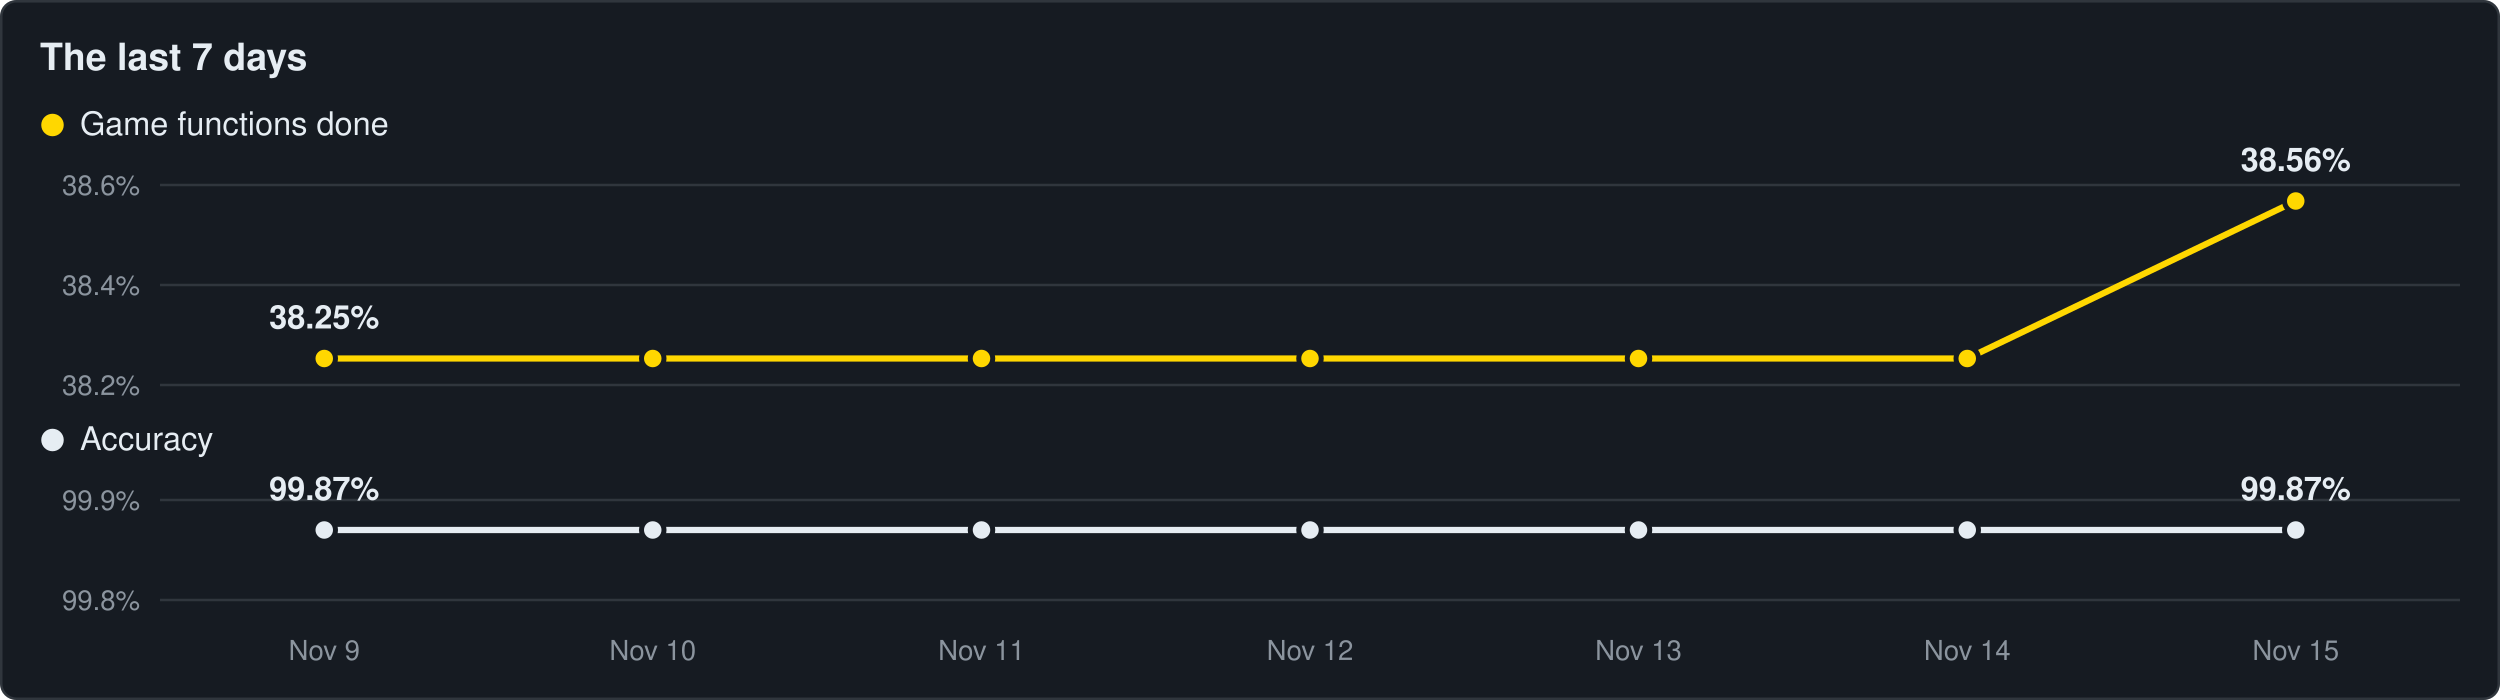
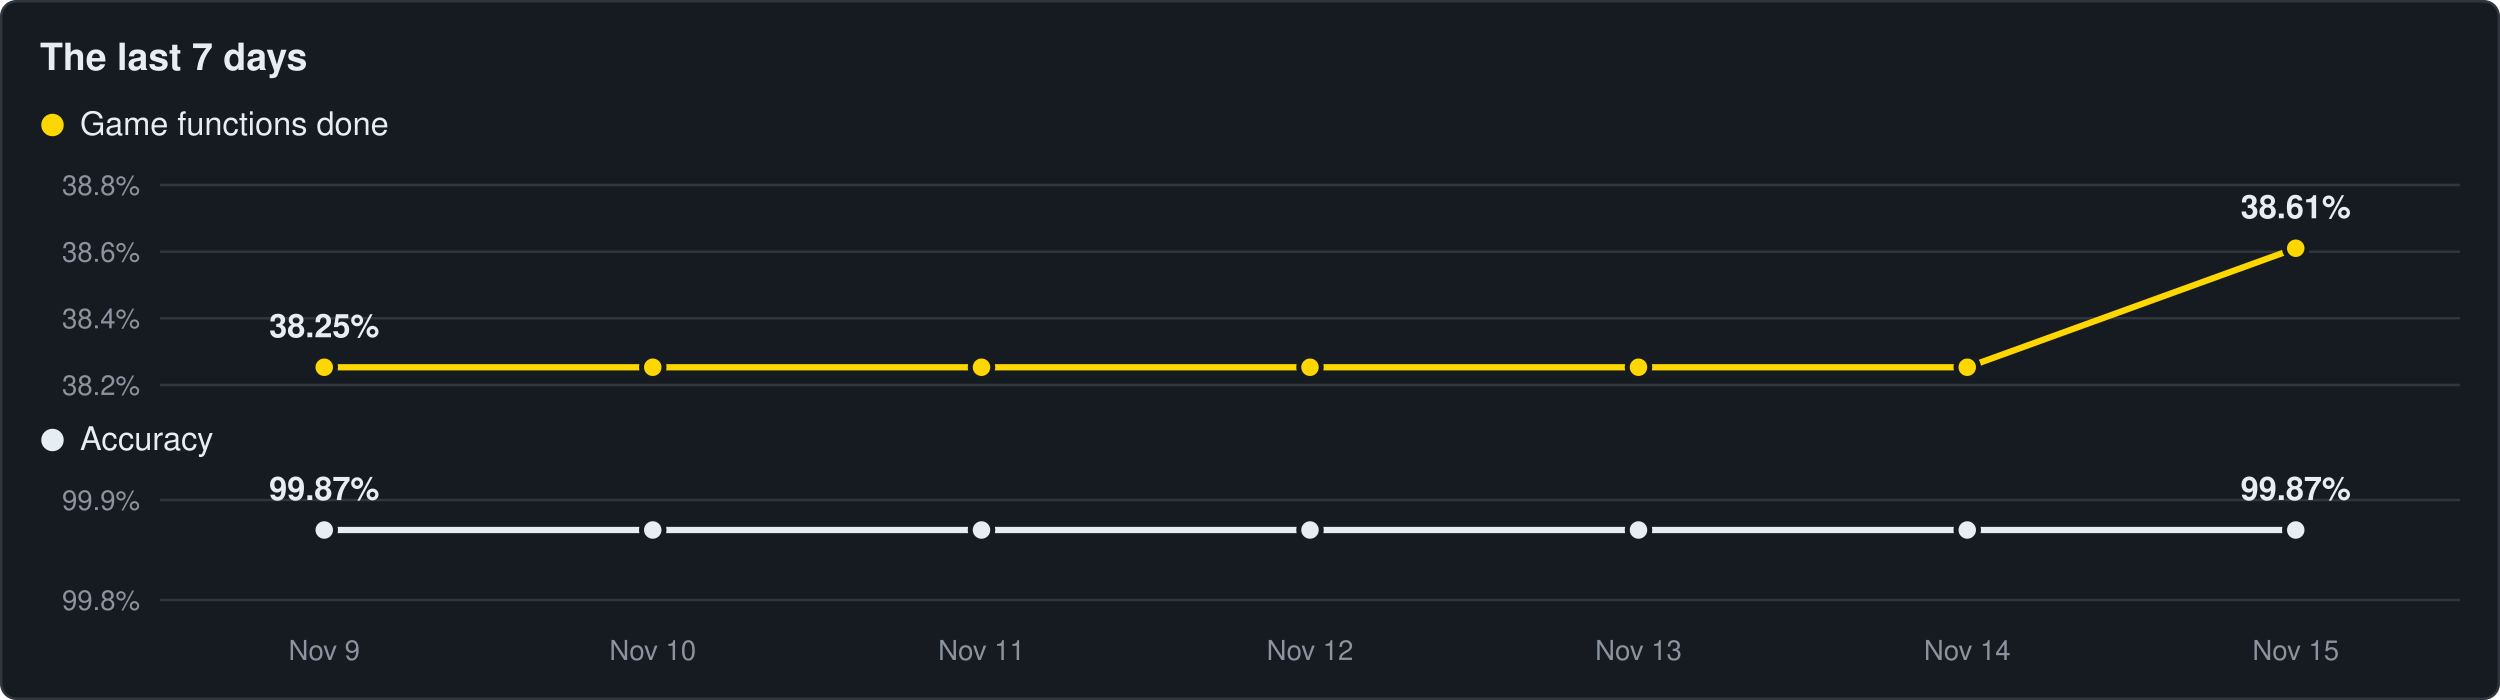
<svg xmlns="http://www.w3.org/2000/svg" viewBox="0 0 1000 280" width="1000" height="280">
  <rect x="0.5" y="0.5" width="999" height="279" rx="6" fill="#161b22" stroke="#30363d" />
  <text x="16" y="28" font-family="Segoe UI,Helvetica,Arial,sans-serif" font-size="15" font-weight="600" fill="#e6edf3">The last 7 days</text>
  <circle cx="21" cy="50" r="4.5" fill="#ffd700" />
  <text x="32" y="54" font-family="Segoe UI,Helvetica,Arial,sans-serif" font-size="13" fill="#e6edf3">Game functions done</text>
  <line x1="64" y1="154.0" x2="984" y2="154.0" stroke="#30363d" stroke-width="1" />
  <text x="56" y="158.0" text-anchor="end" font-family="Segoe UI,Helvetica,Arial,sans-serif" font-size="11" fill="#8b949e">38.2%</text>
-   <line x1="64" y1="114.0" x2="984" y2="114.0" stroke="#30363d" stroke-width="1" />
-   <text x="56" y="118.0" text-anchor="end" font-family="Segoe UI,Helvetica,Arial,sans-serif" font-size="11" fill="#8b949e">38.4%</text>
+   <line x1="64" y1="127.3" x2="984" y2="127.3" stroke="#30363d" stroke-width="1" />
+   <text x="56" y="131.3" text-anchor="end" font-family="Segoe UI,Helvetica,Arial,sans-serif" font-size="11" fill="#8b949e">38.4%</text>
+   <line x1="64" y1="100.7" x2="984" y2="100.7" stroke="#30363d" stroke-width="1" />
+   <text x="56" y="104.7" text-anchor="end" font-family="Segoe UI,Helvetica,Arial,sans-serif" font-size="11" fill="#8b949e">38.6%</text>
  <line x1="64" y1="74.0" x2="984" y2="74.0" stroke="#30363d" stroke-width="1" />
-   <text x="56" y="78.0" text-anchor="end" font-family="Segoe UI,Helvetica,Arial,sans-serif" font-size="11" fill="#8b949e">38.6%</text>
-   <polyline points="129.7,143.4 261.1,143.4 392.6,143.4 524.0,143.4 655.4,143.4 786.9,143.4 918.3,80.4" fill="none" stroke="#ffd700" stroke-width="2.5" stroke-linejoin="round" />
-   <circle cx="129.7" cy="143.4" r="4.5" fill="#ffd700" stroke="#161b22" stroke-width="2" />
-   <circle cx="261.1" cy="143.4" r="4.5" fill="#ffd700" stroke="#161b22" stroke-width="2" />
-   <circle cx="392.6" cy="143.4" r="4.5" fill="#ffd700" stroke="#161b22" stroke-width="2" />
-   <circle cx="524.0" cy="143.4" r="4.5" fill="#ffd700" stroke="#161b22" stroke-width="2" />
-   <circle cx="655.4" cy="143.4" r="4.5" fill="#ffd700" stroke="#161b22" stroke-width="2" />
-   <circle cx="786.9" cy="143.4" r="4.5" fill="#ffd700" stroke="#161b22" stroke-width="2" />
-   <circle cx="918.3" cy="80.4" r="4.5" fill="#ffd700" stroke="#161b22" stroke-width="2" />
-   <text x="129.7" y="131.4" text-anchor="middle" font-family="Segoe UI,Helvetica,Arial,sans-serif" font-size="13" font-weight="600" fill="#e6edf3">38.25%</text>
-   <text x="918.3" y="68.4" text-anchor="middle" font-family="Segoe UI,Helvetica,Arial,sans-serif" font-size="13" font-weight="600" fill="#e6edf3">38.56%</text>
+   <text x="56" y="78.0" text-anchor="end" font-family="Segoe UI,Helvetica,Arial,sans-serif" font-size="11" fill="#8b949e">38.8%</text>
+   <polyline points="129.7,146.9 261.1,146.9 392.6,146.9 524.0,146.9 655.4,146.9 786.9,146.9 918.3,99.3" fill="none" stroke="#ffd700" stroke-width="2.5" stroke-linejoin="round" />
+   <circle cx="129.7" cy="146.9" r="4.5" fill="#ffd700" stroke="#161b22" stroke-width="2" />
+   <circle cx="261.1" cy="146.9" r="4.5" fill="#ffd700" stroke="#161b22" stroke-width="2" />
+   <circle cx="392.6" cy="146.9" r="4.5" fill="#ffd700" stroke="#161b22" stroke-width="2" />
+   <circle cx="524.0" cy="146.9" r="4.5" fill="#ffd700" stroke="#161b22" stroke-width="2" />
+   <circle cx="655.4" cy="146.9" r="4.5" fill="#ffd700" stroke="#161b22" stroke-width="2" />
+   <circle cx="786.9" cy="146.9" r="4.5" fill="#ffd700" stroke="#161b22" stroke-width="2" />
+   <circle cx="918.3" cy="99.3" r="4.5" fill="#ffd700" stroke="#161b22" stroke-width="2" />
+   <text x="129.7" y="134.9" text-anchor="middle" font-family="Segoe UI,Helvetica,Arial,sans-serif" font-size="13" font-weight="600" fill="#e6edf3">38.25%</text>
+   <text x="918.3" y="87.3" text-anchor="middle" font-family="Segoe UI,Helvetica,Arial,sans-serif" font-size="13" font-weight="600" fill="#e6edf3">38.61%</text>
  <circle cx="21" cy="176" r="4.5" fill="#e6edf3" />
  <text x="32" y="180" font-family="Segoe UI,Helvetica,Arial,sans-serif" font-size="13" fill="#e6edf3">Accuracy</text>
  <line x1="64" y1="240.0" x2="984" y2="240.0" stroke="#30363d" stroke-width="1" />
  <text x="56" y="244.0" text-anchor="end" font-family="Segoe UI,Helvetica,Arial,sans-serif" font-size="11" fill="#8b949e">99.8%</text>
  <line x1="64" y1="200.0" x2="984" y2="200.0" stroke="#30363d" stroke-width="1" />
  <text x="56" y="204.0" text-anchor="end" font-family="Segoe UI,Helvetica,Arial,sans-serif" font-size="11" fill="#8b949e">99.9%</text>
  <polyline points="129.7,212.0 261.1,212.0 392.6,212.0 524.0,212.0 655.4,212.0 786.9,212.0 918.3,212.0" fill="none" stroke="#e6edf3" stroke-width="2.5" stroke-linejoin="round" />
  <circle cx="129.7" cy="212.0" r="4.5" fill="#e6edf3" stroke="#161b22" stroke-width="2" />
  <circle cx="261.1" cy="212.0" r="4.5" fill="#e6edf3" stroke="#161b22" stroke-width="2" />
  <circle cx="392.6" cy="212.0" r="4.5" fill="#e6edf3" stroke="#161b22" stroke-width="2" />
  <circle cx="524.0" cy="212.0" r="4.5" fill="#e6edf3" stroke="#161b22" stroke-width="2" />
  <circle cx="655.4" cy="212.0" r="4.5" fill="#e6edf3" stroke="#161b22" stroke-width="2" />
  <circle cx="786.9" cy="212.0" r="4.5" fill="#e6edf3" stroke="#161b22" stroke-width="2" />
  <circle cx="918.3" cy="212.0" r="4.5" fill="#e6edf3" stroke="#161b22" stroke-width="2" />
  <text x="129.7" y="200.0" text-anchor="middle" font-family="Segoe UI,Helvetica,Arial,sans-serif" font-size="13" font-weight="600" fill="#e6edf3">99.87%</text>
  <text x="918.3" y="200.0" text-anchor="middle" font-family="Segoe UI,Helvetica,Arial,sans-serif" font-size="13" font-weight="600" fill="#e6edf3">99.87%</text>
  <text x="129.7" y="264" text-anchor="middle" font-family="Segoe UI,Helvetica,Arial,sans-serif" font-size="11" fill="#8b949e">Nov 9</text>
  <text x="261.1" y="264" text-anchor="middle" font-family="Segoe UI,Helvetica,Arial,sans-serif" font-size="11" fill="#8b949e">Nov 10</text>
  <text x="392.6" y="264" text-anchor="middle" font-family="Segoe UI,Helvetica,Arial,sans-serif" font-size="11" fill="#8b949e">Nov 11</text>
  <text x="524.0" y="264" text-anchor="middle" font-family="Segoe UI,Helvetica,Arial,sans-serif" font-size="11" fill="#8b949e">Nov 12</text>
  <text x="655.4" y="264" text-anchor="middle" font-family="Segoe UI,Helvetica,Arial,sans-serif" font-size="11" fill="#8b949e">Nov 13</text>
  <text x="786.9" y="264" text-anchor="middle" font-family="Segoe UI,Helvetica,Arial,sans-serif" font-size="11" fill="#8b949e">Nov 14</text>
  <text x="918.3" y="264" text-anchor="middle" font-family="Segoe UI,Helvetica,Arial,sans-serif" font-size="11" fill="#8b949e">Nov 15</text>
</svg>
